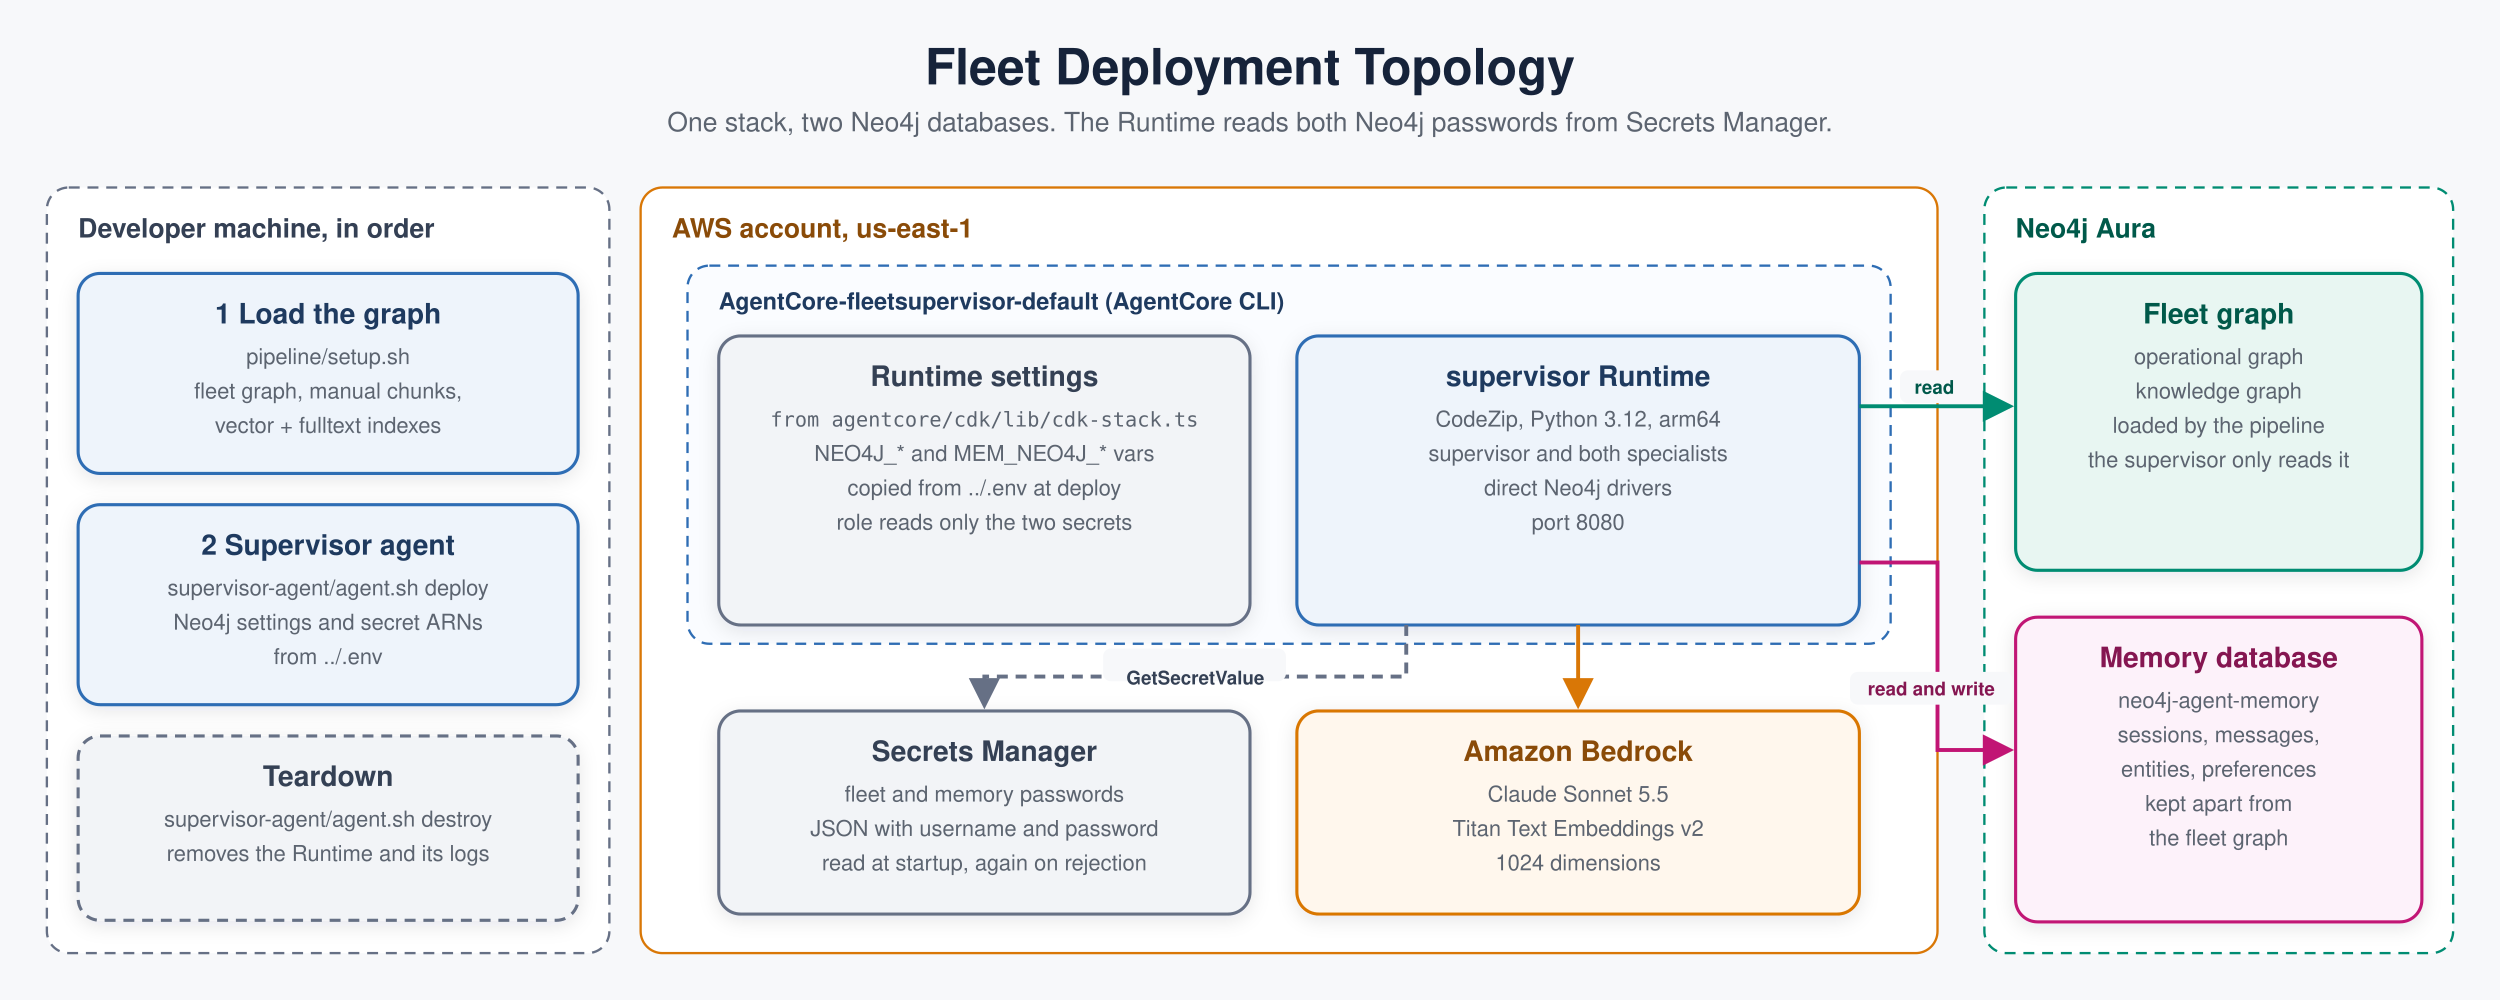
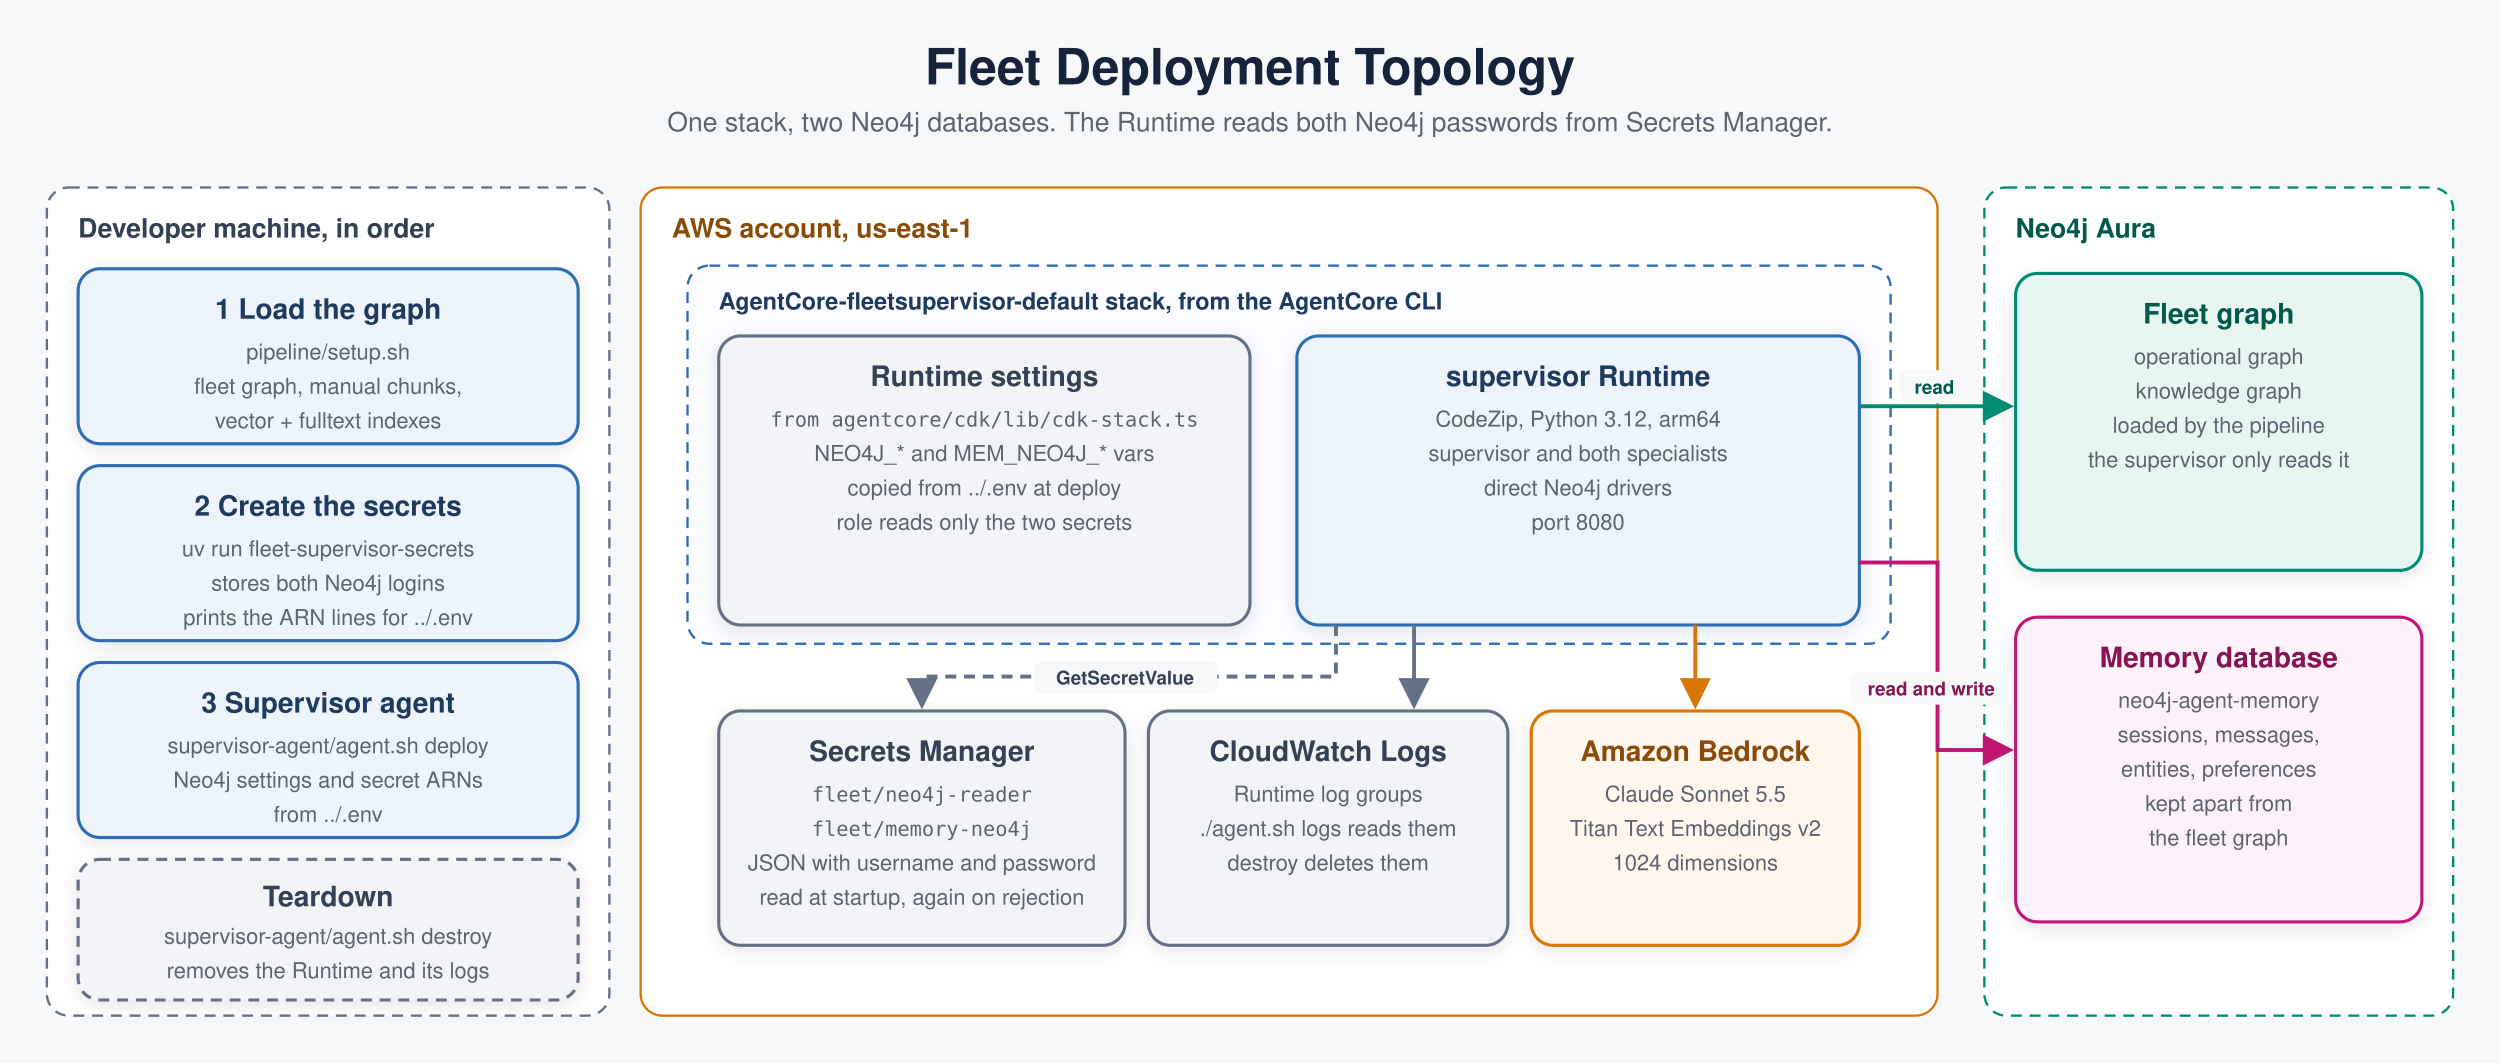
- <svg xmlns="http://www.w3.org/2000/svg" width="1600" height="640" viewBox="0 0 1600 640" font-family="'Helvetica Neue', Helvetica, Arial, sans-serif">
+ <svg xmlns="http://www.w3.org/2000/svg" width="1600" height="680" viewBox="0 0 1600 680" font-family="'Helvetica Neue', Helvetica, Arial, sans-serif">
  <defs>
    <filter id="shadow" x="-15%" y="-20%" width="130%" height="150%">
      <feDropShadow dx="0" dy="3" stdDeviation="6" flood-color="#101828" flood-opacity="0.10" />
    </filter>
    <marker id="a-teal" viewBox="0 0 10 10" refX="8.5" refY="5" markerWidth="8" markerHeight="8" orient="auto-start-reverse">
      <path d="M0,0 L10,5 L0,10 Z" fill="#008C72" />
    </marker>
    <marker id="a-orange" viewBox="0 0 10 10" refX="8.5" refY="5" markerWidth="8" markerHeight="8" orient="auto-start-reverse">
      <path d="M0,0 L10,5 L0,10 Z" fill="#D97706" />
    </marker>
    <marker id="a-pink" viewBox="0 0 10 10" refX="8.5" refY="5" markerWidth="8" markerHeight="8" orient="auto-start-reverse">
      <path d="M0,0 L10,5 L0,10 Z" fill="#C11574" />
    </marker>
    <marker id="a-slate" viewBox="0 0 10 10" refX="8.5" refY="5" markerWidth="8" markerHeight="8" orient="auto-start-reverse">
      <path d="M0,0 L10,5 L0,10 Z" fill="#667085" />
    </marker>
  </defs>
-   <rect width="1600" height="640" fill="#F7F8FA" />
+   <rect width="1600" height="680" fill="#F7F8FA" />
  <text x="800" y="54" text-anchor="middle" font-size="32" font-weight="700" fill="#16233A">Fleet Deployment Topology</text>
  <text x="800" y="84" text-anchor="middle" font-size="17" fill="#5C6470">One stack, two Neo4j databases. The Runtime reads both Neo4j passwords from Secrets Manager.</text>
-   <rect x="30" y="120" width="360" height="490" rx="14" fill="#FFFFFF" stroke="#667085" stroke-width="1.5" stroke-dasharray="7 5" />
+   <rect x="30" y="120" width="360" height="530" rx="14" fill="#FFFFFF" stroke="#667085" stroke-width="1.5" stroke-dasharray="7 5" />
  <text x="50" y="152" font-size="17" font-weight="700" fill="#344054" text-anchor="start">Developer machine, in order</text>
-   <rect x="50" y="175" width="320" height="128" rx="14" fill="#EEF4FB" stroke="#2E6DB4" stroke-width="2" filter="url(#shadow)" />
-   <text x="210.0" y="207" font-size="18" font-weight="700" fill="#1E3A5F" text-anchor="middle">1  Load the graph</text>
-   <text x="210.0" y="233" font-size="14" font-weight="400" fill="#5C6470" text-anchor="middle">pipeline/setup.sh</text>
-   <text x="210.0" y="255" font-size="14" font-weight="400" fill="#5C6470" text-anchor="middle">fleet graph, manual chunks,</text>
-   <text x="210.0" y="277" font-size="14" font-weight="400" fill="#5C6470" text-anchor="middle">vector + fulltext indexes</text>
-   <rect x="50" y="323" width="320" height="128" rx="14" fill="#EEF4FB" stroke="#2E6DB4" stroke-width="2" filter="url(#shadow)" />
-   <text x="210.0" y="355" font-size="18" font-weight="700" fill="#1E3A5F" text-anchor="middle">2  Supervisor agent</text>
-   <text x="210.0" y="381" font-size="14" font-weight="400" fill="#5C6470" text-anchor="middle">supervisor-agent/agent.sh deploy</text>
-   <text x="210.0" y="403" font-size="14" font-weight="400" fill="#5C6470" text-anchor="middle">Neo4j settings and secret ARNs</text>
-   <text x="210.0" y="425" font-size="14" font-weight="400" fill="#5C6470" text-anchor="middle">from ../.env</text>
-   <rect x="50" y="471" width="320" height="118" rx="14" fill="#F2F4F7" stroke="#667085" stroke-width="2" stroke-dasharray="7 5" filter="url(#shadow)" />
-   <text x="210.0" y="503" font-size="18" font-weight="700" fill="#344054" text-anchor="middle">Teardown</text>
-   <text x="210.0" y="529" font-size="14" font-weight="400" fill="#5C6470" text-anchor="middle">supervisor-agent/agent.sh destroy</text>
-   <text x="210.0" y="551" font-size="14" font-weight="400" fill="#5C6470" text-anchor="middle">removes the Runtime and its logs</text>
-   <rect x="410" y="120" width="830" height="490" rx="14" fill="#FFFFFF" stroke="#D97706" stroke-width="1.5" />
+   <rect x="50" y="172" width="320" height="112" rx="14" fill="#EEF4FB" stroke="#2E6DB4" stroke-width="2" filter="url(#shadow)" />
+   <text x="210.0" y="204" font-size="18" font-weight="700" fill="#1E3A5F" text-anchor="middle">1  Load the graph</text>
+   <text x="210.0" y="230" font-size="14" font-weight="400" fill="#5C6470" text-anchor="middle">pipeline/setup.sh</text>
+   <text x="210.0" y="252" font-size="14" font-weight="400" fill="#5C6470" text-anchor="middle">fleet graph, manual chunks,</text>
+   <text x="210.0" y="274" font-size="14" font-weight="400" fill="#5C6470" text-anchor="middle">vector + fulltext indexes</text>
+   <rect x="50" y="298" width="320" height="112" rx="14" fill="#EEF4FB" stroke="#2E6DB4" stroke-width="2" filter="url(#shadow)" />
+   <text x="210.0" y="330" font-size="18" font-weight="700" fill="#1E3A5F" text-anchor="middle">2  Create the secrets</text>
+   <text x="210.0" y="356" font-size="14" font-weight="400" fill="#5C6470" text-anchor="middle">uv run fleet-supervisor-secrets</text>
+   <text x="210.0" y="378" font-size="14" font-weight="400" fill="#5C6470" text-anchor="middle">stores both Neo4j logins</text>
+   <text x="210.0" y="400" font-size="14" font-weight="400" fill="#5C6470" text-anchor="middle">prints the ARN lines for ../.env</text>
+   <rect x="50" y="424" width="320" height="112" rx="14" fill="#EEF4FB" stroke="#2E6DB4" stroke-width="2" filter="url(#shadow)" />
+   <text x="210.0" y="456" font-size="18" font-weight="700" fill="#1E3A5F" text-anchor="middle">3  Supervisor agent</text>
+   <text x="210.0" y="482" font-size="14" font-weight="400" fill="#5C6470" text-anchor="middle">supervisor-agent/agent.sh deploy</text>
+   <text x="210.0" y="504" font-size="14" font-weight="400" fill="#5C6470" text-anchor="middle">Neo4j settings and secret ARNs</text>
+   <text x="210.0" y="526" font-size="14" font-weight="400" fill="#5C6470" text-anchor="middle">from ../.env</text>
+   <rect x="50" y="550" width="320" height="90" rx="14" fill="#F2F4F7" stroke="#667085" stroke-width="2" stroke-dasharray="7 5" filter="url(#shadow)" />
+   <text x="210.0" y="580" font-size="18" font-weight="700" fill="#344054" text-anchor="middle">Teardown</text>
+   <text x="210.0" y="604" font-size="14" font-weight="400" fill="#5C6470" text-anchor="middle">supervisor-agent/agent.sh destroy</text>
+   <text x="210.0" y="626" font-size="14" font-weight="400" fill="#5C6470" text-anchor="middle">removes the Runtime and its logs</text>
+   <rect x="410" y="120" width="830" height="530" rx="14" fill="#FFFFFF" stroke="#D97706" stroke-width="1.5" />
  <text x="430" y="152" font-size="17" font-weight="700" fill="#8A4B08" text-anchor="start">AWS account, us-east-1</text>
  <rect x="440" y="170" width="770" height="242" rx="14" fill="#FAFCFF" stroke="#2E6DB4" stroke-width="1.5" stroke-dasharray="7 5" />
-   <text x="460" y="198" font-size="15" font-weight="700" fill="#1E3A5F" text-anchor="start">AgentCore-fleetsupervisor-default (AgentCore CLI)</text>
+   <text x="460" y="198" font-size="15" font-weight="700" fill="#1E3A5F" text-anchor="start">AgentCore-fleetsupervisor-default stack, from the AgentCore CLI</text>
  <rect x="460" y="215" width="340" height="185" rx="14" fill="#F2F4F7" stroke="#667085" stroke-width="2" filter="url(#shadow)" />
  <text x="630.0" y="247" font-size="18" font-weight="700" fill="#344054" text-anchor="middle">Runtime settings</text>
  <text x="630.0" y="273" font-size="13" font-weight="400" fill="#5C6470" text-anchor="middle" font-family="Menlo, Consolas, monospace">from agentcore/cdk/lib/cdk-stack.ts</text>
  <text x="630.0" y="295" font-size="14" font-weight="400" fill="#5C6470" text-anchor="middle">NEO4J_* and MEM_NEO4J_* vars</text>
  <text x="630.0" y="317" font-size="14" font-weight="400" fill="#5C6470" text-anchor="middle">copied from ../.env at deploy</text>
  <text x="630.0" y="339" font-size="14" font-weight="400" fill="#5C6470" text-anchor="middle">role reads only the two secrets</text>
  <rect x="830" y="215" width="360" height="185" rx="14" fill="#EEF4FB" stroke="#2E6DB4" stroke-width="2" filter="url(#shadow)" />
  <text x="1010.0" y="247" font-size="18" font-weight="700" fill="#1E3A5F" text-anchor="middle">supervisor Runtime</text>
  <text x="1010.0" y="273" font-size="14" font-weight="400" fill="#5C6470" text-anchor="middle">CodeZip, Python 3.12, arm64</text>
  <text x="1010.0" y="295" font-size="14" font-weight="400" fill="#5C6470" text-anchor="middle">supervisor and both specialists</text>
  <text x="1010.0" y="317" font-size="14" font-weight="400" fill="#5C6470" text-anchor="middle">direct Neo4j drivers</text>
  <text x="1010.0" y="339" font-size="14" font-weight="400" fill="#5C6470" text-anchor="middle">port 8080</text>
-   <rect x="460" y="455" width="340" height="130" rx="14" fill="#F2F4F7" stroke="#667085" stroke-width="2" filter="url(#shadow)" />
-   <text x="630.0" y="487" font-size="18" font-weight="700" fill="#344054" text-anchor="middle">Secrets Manager</text>
-   <text x="630.0" y="513" font-size="14" font-weight="400" fill="#5C6470" text-anchor="middle">fleet and memory passwords</text>
-   <text x="630.0" y="535" font-size="14" font-weight="400" fill="#5C6470" text-anchor="middle">JSON with username and password</text>
-   <text x="630.0" y="557" font-size="14" font-weight="400" fill="#5C6470" text-anchor="middle">read at startup, again on rejection</text>
-   <rect x="830" y="455" width="360" height="130" rx="14" fill="#FFF7ED" stroke="#D97706" stroke-width="2" filter="url(#shadow)" />
-   <text x="1010.0" y="487" font-size="18" font-weight="700" fill="#8A4B08" text-anchor="middle">Amazon Bedrock</text>
-   <text x="1010.0" y="513" font-size="14" font-weight="400" fill="#5C6470" text-anchor="middle">Claude Sonnet 5.5</text>
-   <text x="1010.0" y="535" font-size="14" font-weight="400" fill="#5C6470" text-anchor="middle">Titan Text Embeddings v2</text>
-   <text x="1010.0" y="557" font-size="14" font-weight="400" fill="#5C6470" text-anchor="middle">1024 dimensions</text>
-   <path d="M1010,400 V451" fill="none" stroke="#D97706" stroke-width="2.5" marker-end="url(#a-orange)" />
-   <path d="M900,400 V433 H630 V451" fill="none" stroke="#667085" stroke-width="2.5" stroke-dasharray="7 5" marker-end="url(#a-slate)" />
-   <rect x="706" y="415" width="117" height="21" rx="5" fill="#F7F8FA" />
-   <text x="765" y="438" font-size="12" font-weight="600" fill="#344054" text-anchor="middle">GetSecretValue</text>
-   <rect x="1270" y="120" width="300" height="490" rx="14" fill="#FFFFFF" stroke="#008C72" stroke-width="1.5" stroke-dasharray="7 5" />
+   <rect x="460" y="455" width="260" height="150" rx="14" fill="#F2F4F7" stroke="#667085" stroke-width="2" filter="url(#shadow)" />
+   <text x="590.0" y="487" font-size="18" font-weight="700" fill="#344054" text-anchor="middle">Secrets Manager</text>
+   <text x="590.0" y="513" font-size="13" font-weight="400" fill="#5C6470" text-anchor="middle" font-family="Menlo, Consolas, monospace">fleet/neo4j-reader</text>
+   <text x="590.0" y="535" font-size="13" font-weight="400" fill="#5C6470" text-anchor="middle" font-family="Menlo, Consolas, monospace">fleet/memory-neo4j</text>
+   <text x="590.0" y="557" font-size="14" font-weight="400" fill="#5C6470" text-anchor="middle">JSON with username and password</text>
+   <text x="590.0" y="579" font-size="14" font-weight="400" fill="#5C6470" text-anchor="middle">read at startup, again on rejection</text>
+   <rect x="735" y="455" width="230" height="150" rx="14" fill="#F2F4F7" stroke="#667085" stroke-width="2" filter="url(#shadow)" />
+   <text x="850.0" y="487" font-size="18" font-weight="700" fill="#344054" text-anchor="middle">CloudWatch Logs</text>
+   <text x="850.0" y="513" font-size="14" font-weight="400" fill="#5C6470" text-anchor="middle">Runtime log groups</text>
+   <text x="850.0" y="535" font-size="14" font-weight="400" fill="#5C6470" text-anchor="middle">./agent.sh logs reads them</text>
+   <text x="850.0" y="557" font-size="14" font-weight="400" fill="#5C6470" text-anchor="middle">destroy deletes them</text>
+   <rect x="980" y="455" width="210" height="150" rx="14" fill="#FFF7ED" stroke="#D97706" stroke-width="2" filter="url(#shadow)" />
+   <text x="1085.0" y="487" font-size="18" font-weight="700" fill="#8A4B08" text-anchor="middle">Amazon Bedrock</text>
+   <text x="1085.0" y="513" font-size="14" font-weight="400" fill="#5C6470" text-anchor="middle">Claude Sonnet 5.5</text>
+   <text x="1085.0" y="535" font-size="14" font-weight="400" fill="#5C6470" text-anchor="middle">Titan Text Embeddings v2</text>
+   <text x="1085.0" y="557" font-size="14" font-weight="400" fill="#5C6470" text-anchor="middle">1024 dimensions</text>
+   <path d="M1085,400 V451" fill="none" stroke="#D97706" stroke-width="2.5" marker-end="url(#a-orange)" />
+   <path d="M905,400 V451" fill="none" stroke="#667085" stroke-width="2.5" marker-end="url(#a-slate)" />
+   <path d="M855,400 V433 H590 V451" fill="none" stroke="#667085" stroke-width="2.5" stroke-dasharray="7 5" marker-end="url(#a-slate)" />
+   <rect x="662" y="423" width="117" height="21" rx="5" fill="#F7F8FA" />
+   <text x="720" y="438" font-size="12" font-weight="600" fill="#344054" text-anchor="middle">GetSecretValue</text>
+   <rect x="1270" y="120" width="300" height="530" rx="14" fill="#FFFFFF" stroke="#008C72" stroke-width="1.5" stroke-dasharray="7 5" />
  <text x="1290" y="152" font-size="17" font-weight="700" fill="#00594A" text-anchor="start">Neo4j Aura</text>
  <rect x="1290" y="175" width="260" height="190" rx="14" fill="#E8F6F2" stroke="#008C72" stroke-width="2" filter="url(#shadow)" />
  <text x="1420.0" y="207" font-size="18" font-weight="700" fill="#00594A" text-anchor="middle">Fleet graph</text>
  <text x="1420.0" y="233" font-size="14" font-weight="400" fill="#5C6470" text-anchor="middle">operational graph</text>
  <text x="1420.0" y="255" font-size="14" font-weight="400" fill="#5C6470" text-anchor="middle">knowledge graph</text>
  <text x="1420.0" y="277" font-size="14" font-weight="400" fill="#5C6470" text-anchor="middle">loaded by the pipeline</text>
  <text x="1420.0" y="299" font-size="14" font-weight="400" fill="#5C6470" text-anchor="middle">the supervisor only reads it</text>
  <rect x="1290" y="395" width="260" height="195" rx="14" fill="#FDF2FA" stroke="#C11574" stroke-width="2" filter="url(#shadow)" />
  <text x="1420.0" y="427" font-size="18" font-weight="700" fill="#851651" text-anchor="middle">Memory database</text>
  <text x="1420.0" y="453" font-size="14" font-weight="400" fill="#5C6470" text-anchor="middle">neo4j-agent-memory</text>
  <text x="1420.0" y="475" font-size="14" font-weight="400" fill="#5C6470" text-anchor="middle">sessions, messages,</text>
  <text x="1420.0" y="497" font-size="14" font-weight="400" fill="#5C6470" text-anchor="middle">entities, preferences</text>
  <text x="1420.0" y="519" font-size="14" font-weight="400" fill="#5C6470" text-anchor="middle">kept apart from</text>
  <text x="1420.0" y="541" font-size="14" font-weight="400" fill="#5C6470" text-anchor="middle">the fleet graph</text>
  <path d="M1190,260 H1286" fill="none" stroke="#008C72" stroke-width="2.5" marker-end="url(#a-teal)" />
  <rect x="1216" y="237" width="45" height="21" rx="5" fill="#F7F8FA" />
  <text x="1238" y="252" font-size="12" font-weight="600" fill="#00594A" text-anchor="middle">read</text>
  <path d="M1190,360 H1240 V480 H1286" fill="none" stroke="#C11574" stroke-width="2.5" marker-end="url(#a-pink)" />
  <rect x="1184" y="430" width="104" height="21" rx="5" fill="#F7F8FA" />
  <text x="1236" y="445" font-size="12" font-weight="600" fill="#851651" text-anchor="middle">read and write</text>
</svg>
